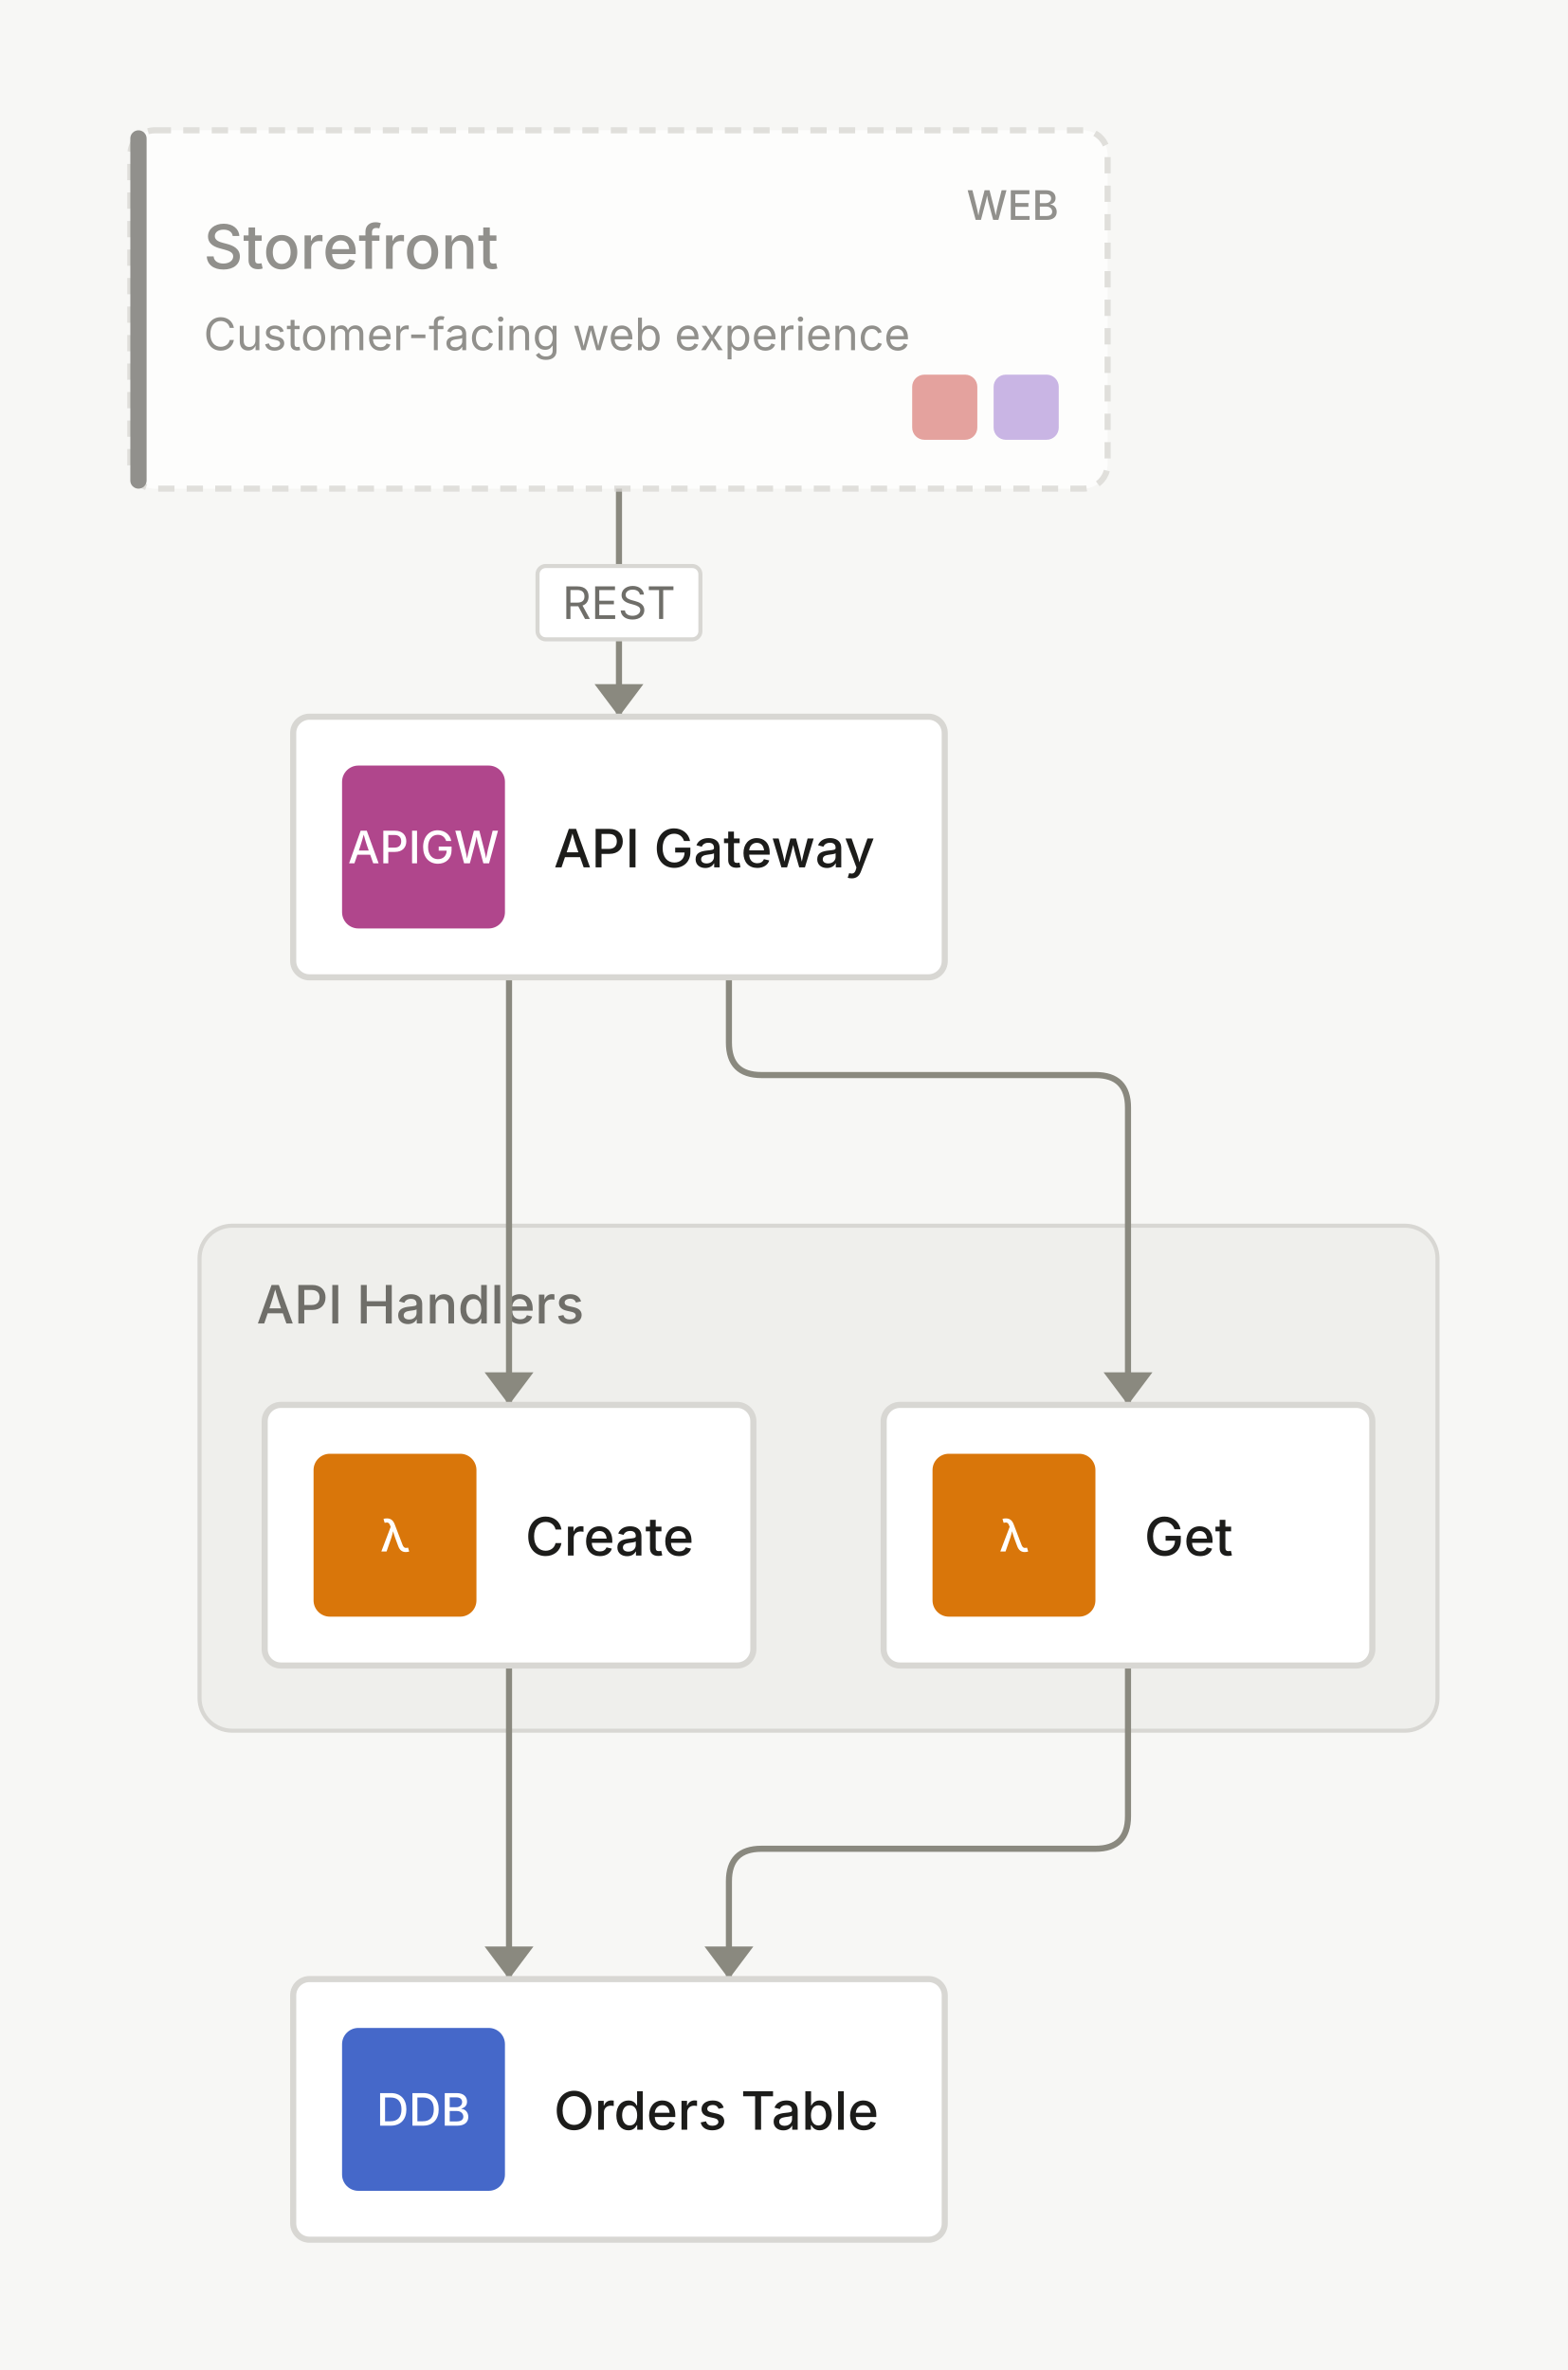
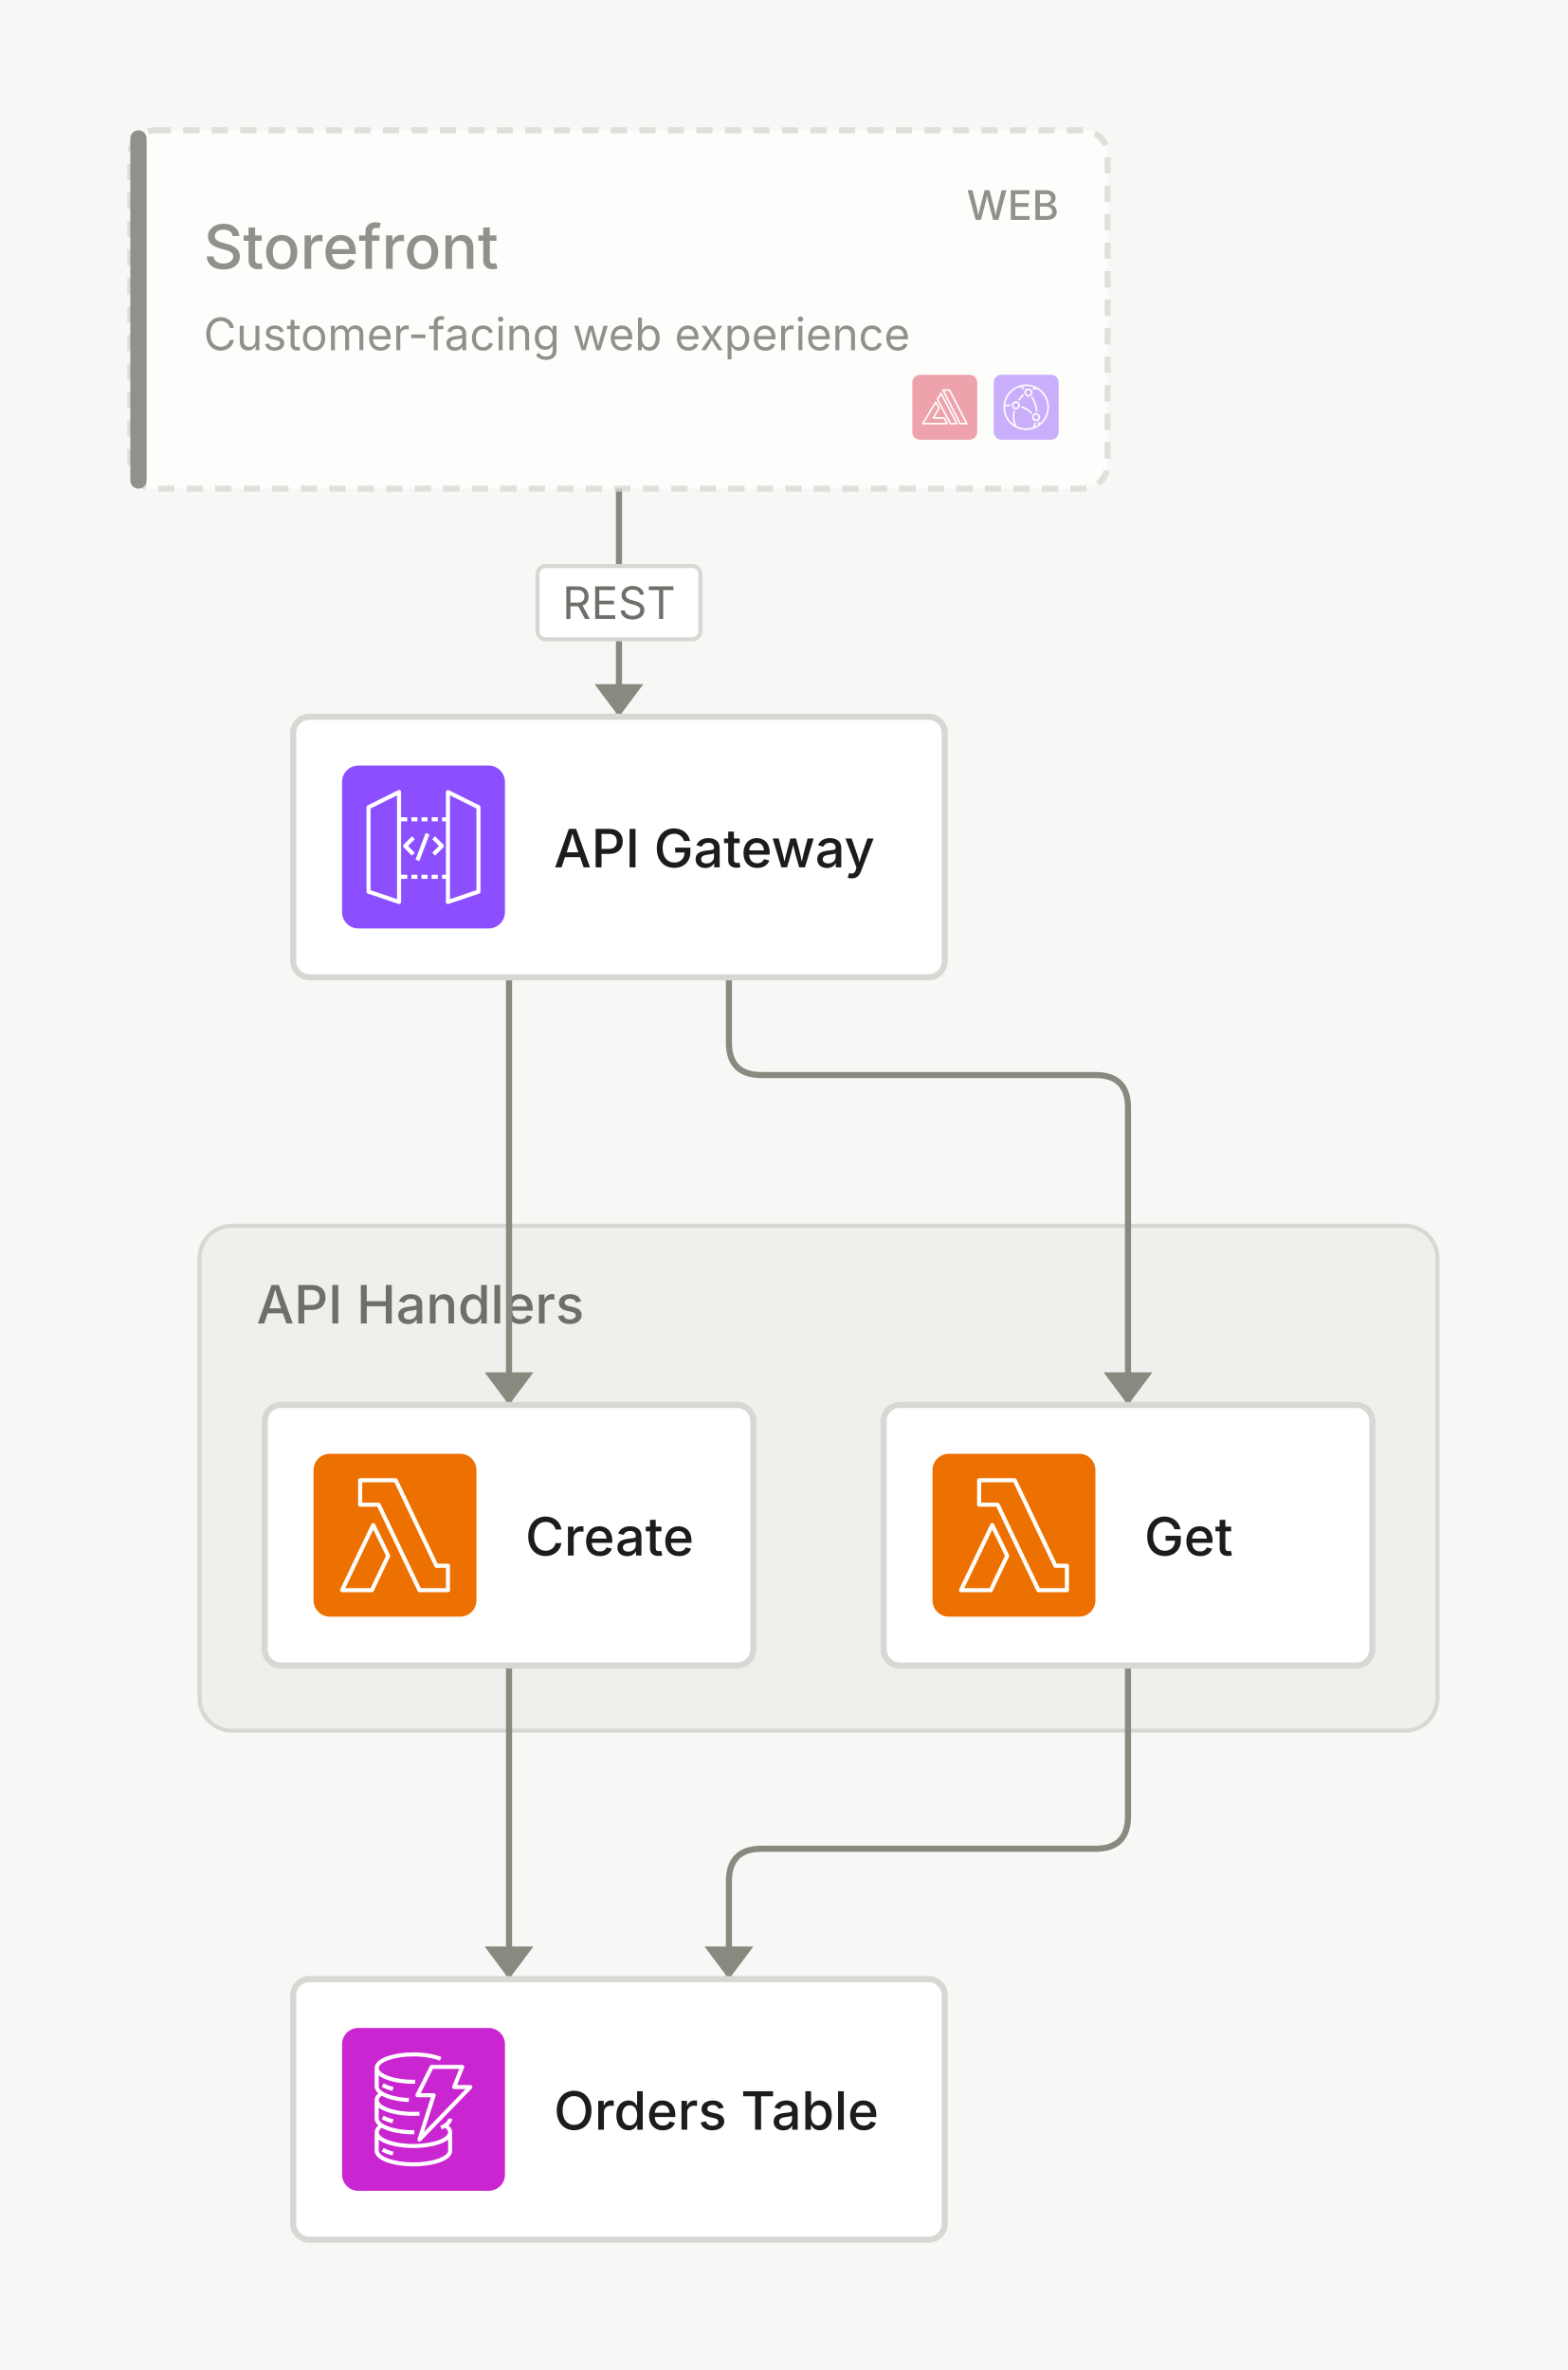
<svg xmlns="http://www.w3.org/2000/svg" width="385" height="582" viewBox="0 0 385 582" font-family="Inter, system-ui, sans-serif">
  <rect width="385" height="582" fill="#F7F7F5" />
+   <defs>
+     <symbol id="sq-aws-amplify" viewBox="0 0 80 80">
+       <g id="aws-amplify-Icon-Architecture/64/Arch_AWS-Amplify_64" stroke="none" stroke-width="1" fill="none" fill-rule="evenodd">
+         <g id="aws-amplify-Icon-Architecture-BG/64/Mobile" fill="#DD344C">
+           <rect id="aws-amplify-Rectangle" x="0" y="0" width="80" height="80" />
+         </g>
+         <path d="M59.611,59.179 L39.507,20 L45.258,20 L65.363,59.179 L59.611,59.179 Z M67.889,59.722 L46.759,18.544 C46.589,18.21 46.245,18 45.87,18 L37.87,18 C37.521,18 37.198,18.181 37.016,18.479 C36.835,18.776 36.821,19.147 36.98,19.457 L58.11,60.636 C58.281,60.969 58.625,61.179 59,61.179 L67,61.179 C67.348,61.179 67.672,60.998 67.853,60.7 C68.035,60.403 68.049,60.033 67.889,59.722 L67.889,59.722 Z M47.599,59.179 L32.215,30.332 L35.366,25.121 L53.341,59.179 L47.599,59.179 Z M36.31,22.624 C36.141,22.305 35.815,22.101 35.455,22.091 C35.109,22.07 34.757,22.265 34.57,22.573 L30.21,29.784 C30.027,30.086 30.017,30.461 30.182,30.772 L46.117,60.65 C46.291,60.975 46.631,61.179 47,61.179 L55,61.179 C55.35,61.179 55.675,60.995 55.856,60.695 C56.037,60.395 56.048,60.022 55.884,59.712 L36.31,22.624 Z M14.773,59.179 L28.885,35.84 L31.76,41.229 L25.134,52.678 C24.955,52.988 24.955,53.369 25.133,53.679 C25.312,53.988 25.642,54.179 26,54.179 L38.667,54.179 L41.333,59.179 L14.773,59.179 Z M40.149,52.708 C39.975,52.383 39.635,52.179 39.266,52.179 L27.734,52.179 L33.769,41.75 C33.943,41.451 33.949,41.084 33.787,40.779 L29.823,33.346 C29.653,33.029 29.327,32.827 28.967,32.817 C28.583,32.8 28.27,32.992 28.085,33.299 L12.144,59.661 C11.958,59.971 11.952,60.356 12.129,60.67 C12.306,60.985 12.638,61.179 13,61.179 L43,61.179 C43.351,61.179 43.676,60.995 43.857,60.694 C44.038,60.392 44.048,60.018 43.882,59.708 L40.149,52.708 Z" id="aws-amplify-AWS-Amplify_Icon_64_Squid" fill="#FFFFFF" />
+       </g>
+     </symbol>
+     <symbol id="sq-aws-api-gateway" viewBox="0 0 80 80">
+       <g id="aws-api-gateway-Icon-Architecture/64/Arch_Amazon-API-Gateway_64">
+         <g id="aws-api-gateway-Icon-Architecture-BG/64/Networking-Content-Delivery">
+           <rect id="aws-api-gateway-Rectangle" width="80" height="80" fill="#8C4FFF" />
+         </g>
+         <g id="aws-api-gateway-Icon-Service/64/Amazon-API-Gateway_64">
+           <path id="aws-api-gateway-Amazon-API-Gateway_Icon_64_Squid" fill-rule="evenodd" clip-rule="evenodd" d="M34.065 55.632H37V53.615H34.065V55.632ZM39 55.632H42V53.615H39V55.632ZM27 14.63L14 21.082V61.193L27 65.59V14.63ZM29 27.393V53.615H32V55.632H29V66.992C29 67.316 28.845 67.621 28.584 67.81C28.412 67.936 28.207 68 28 68C27.894 68 27.786 67.983 27.682 67.948L12.682 62.876C12.274 62.737 12 62.352 12 61.92V20.454C12 20.07 12.217 19.718 12.559 19.549L27.559 12.104C27.868 11.95 28.235 11.968 28.528 12.152C28.821 12.336 29 12.66 29 13.009V25.376H32V27.393H29ZM44 55.632H47V53.615H44V55.632ZM44.065 27.393H47V25.376H44.065V27.393ZM39.065 27.393H42V25.376H39.065V27.393ZM34.065 27.393H37V25.376H34.065V27.393ZM66 21.082L53 14.63V65.59L66 61.193V21.082ZM68 61.92C68 62.352 67.726 62.737 67.318 62.876L52.318 67.948C52.214 67.983 52.106 68 52 68C51.793 68 51.588 67.936 51.416 67.81C51.155 67.621 51 67.316 51 66.992V55.632H49.065V53.615H51V27.393H49.065V25.376H51V13.009C51 12.66 51.179 12.336 51.472 12.152C51.765 11.968 52.131 11.95 52.441 12.104L67.441 19.549C67.783 19.718 68 20.07 68 20.454V61.92ZM42.934 33.807L41.066 33.083L36.066 46.194L37.934 46.918L42.934 33.807ZM49.707 40.209C50.098 39.815 50.098 39.176 49.707 38.783L45.707 34.749L44.293 36.175L47.586 39.496L44.293 42.817L45.707 44.243L49.707 40.209ZM34.293 44.243L30.293 40.209C29.902 39.815 29.902 39.176 30.293 38.783L34.293 34.749L35.707 36.175L32.414 39.496L35.707 42.817L34.293 44.243Z" fill="white" />
+         </g>
+       </g>
+     </symbol>
+     <symbol id="sq-aws-cloudfront" viewBox="0 0 80 80">
+       <g id="aws-cloudfront-Icon-Architecture/64/Arch_Amazon-CloudFront_64" stroke="none" stroke-width="1" fill="none" fill-rule="evenodd">
+         <g id="aws-cloudfront-Icon-Architecture-BG/64/Networking-Content-Delivery" fill="#8C4FFF">
+           <rect id="aws-cloudfront-Rectangle" x="0" y="0" width="80" height="80" />
+         </g>
+         <path d="M55.122,52.123 C55.122,50.469 53.776,49.123 52.122,49.123 C50.468,49.123 49.122,50.469 49.122,52.123 C49.122,53.777 50.468,55.123 52.122,55.123 C53.776,55.123 55.122,53.777 55.122,52.123 L55.122,52.123 Z M57.122,52.123 C57.122,54.88 54.879,57.123 52.122,57.123 C49.365,57.123 47.122,54.88 47.122,52.123 C47.122,49.366 49.365,47.123 52.122,47.123 C54.879,47.123 57.122,49.366 57.122,52.123 L57.122,52.123 Z M30.392,37.692 C30.392,36.038 29.046,34.692 27.392,34.692 C25.737,34.692 24.392,36.038 24.392,37.692 C24.392,39.346 25.737,40.692 27.392,40.692 C29.046,40.692 30.392,39.346 30.392,37.692 L30.392,37.692 Z M32.392,37.692 C32.392,40.449 30.148,42.692 27.392,42.692 C24.635,42.692 22.392,40.449 22.392,37.692 C22.392,34.935 24.635,32.692 27.392,32.692 C30.148,32.692 32.392,34.935 32.392,37.692 L32.392,37.692 Z M39.73,22.007 C39.73,23.661 41.076,25.007 42.73,25.007 C44.385,25.007 45.73,23.661 45.73,22.007 C45.73,20.352 44.385,19.007 42.73,19.007 C41.076,19.007 39.73,20.352 39.73,22.007 L39.73,22.007 Z M37.73,22.007 C37.73,19.25 39.974,17.007 42.73,17.007 C45.487,17.007 47.73,19.25 47.73,22.007 C47.73,24.764 45.487,27.007 42.73,27.007 C39.974,27.007 37.73,24.764 37.73,22.007 L37.73,22.007 Z M66,40 C66,30.727 61.028,22.148 53.012,17.509 C51.575,17.799 50.185,18.196 48.451,18.823 L47.771,16.942 C48.676,16.616 49.486,16.352 50.266,16.126 C47.046,14.737 43.548,14 40,14 C38.311,14 36.649,14.175 35.025,14.492 C36.201,15.18 37.244,15.866 38.257,16.634 L37.048,18.227 C35.62,17.145 34.14,16.228 32.197,15.21 C22.378,18.298 15.306,26.958 14.183,37.128 C16.242,36.711 18.219,36.484 20.414,36.43 L20.463,38.429 C18.163,38.486 16.187,38.73 14.027,39.205 C14.018,39.47 14,39.738 14,40 C14,48.658 18.283,56.636 25.327,61.447 C24.074,57.716 23.45,54.19 23.45,50.746 C23.45,48.782 23.788,47.169 24.145,45.462 C24.228,45.067 24.312,44.665 24.394,44.248 L26.357,44.635 C26.273,45.059 26.187,45.47 26.103,45.873 C25.753,47.545 25.45,48.989 25.45,50.746 C25.45,54.654 26.308,58.695 28.054,63.083 C31.773,65.014 35.789,66 40,66 C42.756,66 45.446,65.56 48.012,64.714 C49.019,62.727 49.766,60.852 50.39,58.699 L52.311,59.256 C51.855,60.826 51.332,62.253 50.709,63.677 C52.323,62.951 53.85,62.053 55.283,61.005 C54.938,60.159 54.568,59.318 54.159,58.499 L55.948,57.604 C56.296,58.3 56.615,59.012 56.92,59.728 C62.705,54.775 66,47.66 66,40 L66,40 Z M68,40 C68,48.727 64.034,56.799 57.121,62.149 C55.409,63.479 53.552,64.583 51.589,65.472 C50.756,65.85 49.908,66.2 49.036,66.494 C46.156,67.493 43.113,68 40,68 C35.4,68 30.832,66.854 26.788,64.686 C17.667,59.806 12,50.347 12,40 C12,39.314 12.018,38.792 12.059,38.309 C12.74,26.625 20.756,16.512 32.001,13.166 C34.562,12.393 37.255,12 40,12 C44.808,12 49.539,13.238 53.684,15.579 C62.513,20.525 68,29.884 68,40 L68,40 Z M37.314,25.463 L36,23.956 C33.758,25.912 32.014,27.989 29.977,31.126 L31.655,32.215 C33.583,29.244 35.223,27.288 37.314,25.463 L37.314,25.463 Z M34.275,38.427 L33.625,40.318 C38.218,41.895 42.225,44.411 46.234,48.236 L47.615,46.789 C43.389,42.758 39.15,40.101 34.275,38.427 L34.275,38.427 Z M47.646,26.668 C51.398,32.39 53.511,38.671 53.925,45.338 L51.929,45.462 C51.536,39.146 49.533,33.192 45.975,27.765 L47.646,26.668 Z" id="aws-cloudfront-Amazon-CloudFront_Icon_64_Squid" fill="#FFFFFF" />
+       </g>
+     </symbol>
+     <symbol id="sq-aws-dynamodb" viewBox="0 0 80 80">
+       <g id="aws-dynamodb-Icon-Architecture/64/Arch_Amazon-DynamoDB_64" stroke="none" stroke-width="1" fill="none" fill-rule="evenodd">
+         <g id="aws-dynamodb-Icon-Architecture-BG/64/Database" fill="#C925D1">
+           <rect id="aws-dynamodb-Rectangle" x="0" y="0" width="80" height="80" />
+         </g>
+         <path d="M52.086,54.85 C48.748,57.549 41.745,58.975 35.044,58.975 C28.342,58.975 21.337,57.548 18,54.849 L18,60.285 L18.001,60.285 C18.001,62.995 25,66.016 35.044,66.016 C45.08,66.016 52.075,62.999 52.086,60.29 L52.086,54.85 Z M52.087,44.522 L54.087,44.511 L54.087,44.522 C54.087,45.73 53.482,46.858 52.304,47.891 C53.732,49.147 54.087,50.38 54.087,51.258 C54.087,51.264 54.086,51.269 54.086,51.275 L54.086,60.285 L54.087,60.285 C54.087,65.295 44.275,68 35.044,68 C25.835,68 16.05,65.307 16.003,60.319 C16.003,60.314 16,60.309 16,60.304 L16,51.255 C16,51.253 16.002,51.25 16.002,51.247 C16.005,50.369 16.361,49.141 17.787,47.888 C16.37,46.636 16.01,45.415 16.001,44.544 L16.002,44.544 C16.002,44.54 16,44.537 16,44.533 L16,35.484 C16,35.481 16.002,35.478 16.002,35.475 C16.005,34.597 16.362,33.369 17.788,32.117 C16.37,30.865 16.01,29.643 16.001,28.773 L16.002,28.773 C16.002,28.769 16,28.765 16,28.761 L16,19.713 C16,19.71 16.002,19.707 16.002,19.704 C16.019,14.7 25.82,12 35.044,12 C40.255,12 45.261,12.828 48.778,14.272 L48.013,16.105 C44.73,14.757 40.003,13.984 35.044,13.984 C25,13.984 18.001,17.005 18.001,19.717 C18.001,22.429 25,25.45 35.044,25.45 C35.315,25.453 35.58,25.45 35.848,25.44 L35.932,27.422 C35.636,27.434 35.34,27.434 35.044,27.434 C28.342,27.434 21.337,26.007 18,23.308 L18,28.74 L18.001,28.74 L18.001,28.763 C18.011,29.803 19.078,30.712 19.972,31.289 C22.662,33.004 27.482,34.175 32.857,34.418 L32.766,36.4 C27.321,36.153 22.553,35.023 19.484,33.292 C18.728,33.857 18.001,34.622 18.001,35.489 C18.001,38.2 25,41.221 35.044,41.221 C36.029,41.221 37.007,41.189 37.952,41.123 L38.091,43.102 C37.101,43.17 36.075,43.205 35.044,43.205 C28.342,43.205 21.337,41.778 18,39.079 L18,44.511 L18.001,44.511 C18.011,45.575 19.078,46.482 19.972,47.06 C23.048,49.023 28.824,50.245 35.044,50.245 L35.484,50.245 L35.484,52.229 L35.044,52.229 C28.725,52.229 22.982,51.055 19.47,49.073 C18.718,49.637 18.001,50.398 18.001,51.258 C18.001,53.97 25,56.992 35.044,56.992 C45.08,56.992 52.075,53.974 52.086,51.265 L52.086,51.255 L52.086,51.254 C52.084,50.392 51.364,49.631 50.61,49.067 C50.122,49.344 49.599,49.61 49.004,49.855 L48.238,48.022 C48.964,47.724 49.594,47.402 50.111,47.062 C51.013,46.474 52.087,45.555 52.087,44.522 L52.087,44.522 Z M60.653,30.017 L55.049,30.017 C54.718,30.017 54.407,29.854 54.222,29.582 C54.035,29.31 53.997,28.964 54.119,28.66 L57.528,20.138 L44.619,20.138 L38.619,32.04 L45.001,32.04 C45.32,32.04 45.62,32.192 45.809,32.447 C45.996,32.703 46.051,33.031 45.954,33.333 L40.258,51.089 L60.653,30.017 Z M63.722,29.712 L38.723,55.54 C38.528,55.74 38.266,55.844 38.001,55.844 C37.825,55.844 37.648,55.799 37.49,55.705 C37.09,55.469 36.907,54.992 37.048,54.552 L43.634,34.024 L37.001,34.024 C36.654,34.024 36.333,33.846 36.15,33.554 C35.968,33.261 35.951,32.896 36.107,32.589 L43.107,18.703 C43.276,18.367 43.622,18.154 44.001,18.154 L59.001,18.154 C59.332,18.154 59.643,18.318 59.828,18.589 C60.015,18.862 60.053,19.207 59.931,19.512 L56.522,28.033 L63,28.033 C63.4,28.033 63.763,28.271 63.92,28.636 C64.077,29.002 63.999,29.426 63.722,29.712 L63.722,29.712 Z M19.455,60.674 C20.872,61.473 22.656,62.144 24.757,62.668 L25.245,60.744 C23.346,60.271 21.686,59.65 20.443,58.95 L19.455,60.674 Z M24.757,46.799 L25.245,44.875 C23.346,44.401 21.686,43.78 20.443,43.08 L19.455,44.805 C20.872,45.603 22.655,46.275 24.757,46.799 L24.757,46.799 Z M19.455,28.936 L20.443,27.211 C21.684,27.911 23.345,28.531 25.245,29.006 L24.757,30.929 C22.653,30.404 20.87,29.733 19.455,28.936 L19.455,28.936 Z" id="aws-dynamodb-Amazon-DynamoDB_Icon_64_Squid" fill="#FFFFFF" />
+       </g>
+     </symbol>
+     <symbol id="sq-aws-lambda" viewBox="0 0 80 80">
+       <g id="aws-lambda-Icon-Architecture/64/Arch_AWS-Lambda_64" stroke="none" stroke-width="1" fill="none" fill-rule="evenodd">
+         <g id="aws-lambda-Icon-Architecture-BG/64/Compute" fill="#ED7100">
+           <rect id="aws-lambda-Rectangle" x="0" y="0" width="80" height="80" />
+         </g>
+         <path d="M28.008,66 L15.591,66 L29.324,37.296 L35.546,50.106 L28.008,66 Z M30.22,34.553 C30.051,34.208 29.7,33.989 29.318,33.989 L29.315,33.989 C28.929,33.99 28.578,34.211 28.412,34.558 L13.098,66.569 C12.95,66.879 12.971,67.243 13.155,67.534 C13.337,67.824 13.658,68 14.002,68 L28.642,68 C29.03,68 29.382,67.777 29.548,67.428 L37.564,50.528 C37.693,50.254 37.692,49.937 37.559,49.665 L30.22,34.553 Z M64.995,66 L52.659,66 L32.867,24.57 C32.701,24.222 32.349,24 31.962,24 L23.89,24 L23.899,14 L39.72,14 L59.42,55.429 C59.586,55.777 59.939,56 60.326,56 L64.995,56 L64.995,66 Z M65.998,54 L60.96,54 L41.259,12.571 C41.094,12.223 40.741,12 40.353,12 L22.898,12 C22.345,12 21.896,12.447 21.895,12.999 L21.884,24.999 C21.884,25.265 21.989,25.519 22.178,25.707 C22.365,25.895 22.62,26 22.887,26 L31.329,26 L51.122,67.43 C51.289,67.778 51.639,68 52.026,68 L65.998,68 C66.552,68 67,67.552 67,67 L67,55 C67,54.448 66.552,54 65.998,54 L65.998,54 Z" id="aws-lambda-AWS-Lambda_Icon_64_Squid" fill="#FFFFFF" />
+       </g>
+     </symbol>
+   </defs>
  <rect x="49" y="301" width="304" height="124" rx="8" fill="#EFEFEC" stroke="#D8D7D3" stroke-width="1" />
  <text x="63" y="325" font-size="13" font-weight="500" fill="#6F6E69">API Handlers</text>
  <g>
    <path d="M 125 240 L 125 345" fill="none" stroke="#8A897F" stroke-width="1.5" />
    <path d="M 125 345 L 131 337 L 119 337 Z" fill="#8A897F" />
  </g>
  <g>
    <path d="M 179 240 L 179 256 Q 179 264 187 264 L 269 264 Q 277 264 277 272 L 277 345" fill="none" stroke="#8A897F" stroke-width="1.5" />
    <path d="M 277 345 L 283 337 L 271 337 Z" fill="#8A897F" />
  </g>
  <g>
    <path d="M 125 409 L 125 486" fill="none" stroke="#8A897F" stroke-width="1.5" />
    <path d="M 125 486 L 131 478 L 119 478 Z" fill="#8A897F" />
  </g>
  <g>
    <path d="M 277 409 L 277 446 Q 277 454 269 454 L 187 454 Q 179 454 179 462 L 179 486" fill="none" stroke="#8A897F" stroke-width="1.5" />
    <path d="M 179 486 L 185 478 L 173 478 Z" fill="#8A897F" />
  </g>
  <g>
    <path d="M 152 120 L 152 176" fill="none" stroke="#8A897F" stroke-width="1.5" />
    <path d="M 152 176 L 158 168 L 146 168 Z" fill="#8A897F" />
  </g>
  <g>
    <rect x="65" y="345" width="120" height="64" rx="4" fill="#FFFFFF" stroke="#D8D7D3" stroke-width="1.5" />
-     <rect x="77" y="357" width="40" height="40" rx="4" fill="#D9760A" />
-     <text x="97" y="381" text-anchor="middle" font-size="11" font-weight="500" fill="#FFFFFF">λ</text>
+     <clipPath id="clip-sq-aws-lambda-77-357-40">
+       <rect x="77" y="357" width="40" height="40" rx="4" />
+     </clipPath>
+     <g clip-path="url(#clip-sq-aws-lambda-77-357-40)">
+       <use href="#sq-aws-lambda" x="77" y="357" width="40" height="40" />
+     </g>
    <text x="129" y="382" font-size="13" font-weight="500" fill="#1C1C1A">Create</text>
  </g>
  <g>
    <rect x="217" y="345" width="120" height="64" rx="4" fill="#FFFFFF" stroke="#D8D7D3" stroke-width="1.5" />
-     <rect x="229" y="357" width="40" height="40" rx="4" fill="#D9760A" />
-     <text x="249" y="381" text-anchor="middle" font-size="11" font-weight="500" fill="#FFFFFF">λ</text>
+     <clipPath id="clip-sq-aws-lambda-229-357-40">
+       <rect x="229" y="357" width="40" height="40" rx="4" />
+     </clipPath>
+     <g clip-path="url(#clip-sq-aws-lambda-229-357-40)">
+       <use href="#sq-aws-lambda" x="229" y="357" width="40" height="40" />
+     </g>
    <text x="281" y="382" font-size="13" font-weight="500" fill="#1C1C1A">Get</text>
  </g>
  <g>
    <rect x="72" y="176" width="160" height="64" rx="4" fill="#FFFFFF" stroke="#D8D7D3" stroke-width="1.5" />
-     <rect x="84" y="188" width="40" height="40" rx="4" fill="#B0468C" />
-     <text x="104" y="212" text-anchor="middle" font-size="11" font-weight="500" fill="#FFFFFF">APIGW</text>
+     <clipPath id="clip-sq-aws-api-gateway-84-188-40">
+       <rect x="84" y="188" width="40" height="40" rx="4" />
+     </clipPath>
+     <g clip-path="url(#clip-sq-aws-api-gateway-84-188-40)">
+       <use href="#sq-aws-api-gateway" x="84" y="188" width="40" height="40" />
+     </g>
    <text x="136" y="213" font-size="13" font-weight="500" fill="#1C1C1A">API Gateway</text>
  </g>
  <g>
    <rect x="72" y="486" width="160" height="64" rx="4" fill="#FFFFFF" stroke="#D8D7D3" stroke-width="1.5" />
-     <rect x="84" y="498" width="40" height="40" rx="4" fill="#4568C9" />
-     <text x="104" y="522" text-anchor="middle" font-size="11" font-weight="500" fill="#FFFFFF">DDB</text>
+     <clipPath id="clip-sq-aws-dynamodb-84-498-40">
+       <rect x="84" y="498" width="40" height="40" rx="4" />
+     </clipPath>
+     <g clip-path="url(#clip-sq-aws-dynamodb-84-498-40)">
+       <use href="#sq-aws-dynamodb" x="84" y="498" width="40" height="40" />
+     </g>
    <text x="136" y="523" font-size="13" font-weight="500" fill="#1C1C1A">Orders Table</text>
  </g>
  <g opacity="0.75">
    <rect x="32" y="32" width="240" height="88" rx="6" fill="#FFFFFF" stroke="#D8D7D3" stroke-width="1.5" stroke-dasharray="4 3" />
    <rect x="32" y="32" width="4" height="88" rx="2" fill="#6F6E69" />
    <text x="50" y="66" font-size="15" font-weight="500" fill="#6F6E69">Storefront</text>
    <text x="50" y="86" font-size="11" fill="#6F6E69">Customer-facing web experience</text>
    <text x="260" y="54" text-anchor="end" font-size="10" font-weight="500" fill="#6F6E69">WEB</text>
-     <rect x="244" y="92" width="16" height="16" rx="3" fill="#8A5FC9" opacity="0.6" />
-     <rect x="224" y="92" width="16" height="16" rx="3" fill="#C7362E" opacity="0.6" />
+     <clipPath id="clip-sq-aws-cloudfront-244-92-16">
+       <rect x="244" y="92" width="16" height="16" rx="2" />
+     </clipPath>
+     <g clip-path="url(#clip-sq-aws-cloudfront-244-92-16)" opacity="0.6">
+       <use href="#sq-aws-cloudfront" x="244" y="92" width="16" height="16" />
+     </g>
+     <clipPath id="clip-sq-aws-amplify-224-92-16">
+       <rect x="224" y="92" width="16" height="16" rx="2" />
+     </clipPath>
+     <g clip-path="url(#clip-sq-aws-amplify-224-92-16)" opacity="0.6">
+       <use href="#sq-aws-amplify" x="224" y="92" width="16" height="16" />
+     </g>
  </g>
  <g>
    <rect x="132" y="139" width="40" height="18" rx="2" fill="#FFFFFF" stroke="#D8D7D3" stroke-width="1" />
    <text x="152" y="152" text-anchor="middle" font-size="11" fill="#6F6E69">REST</text>
  </g>
</svg>
